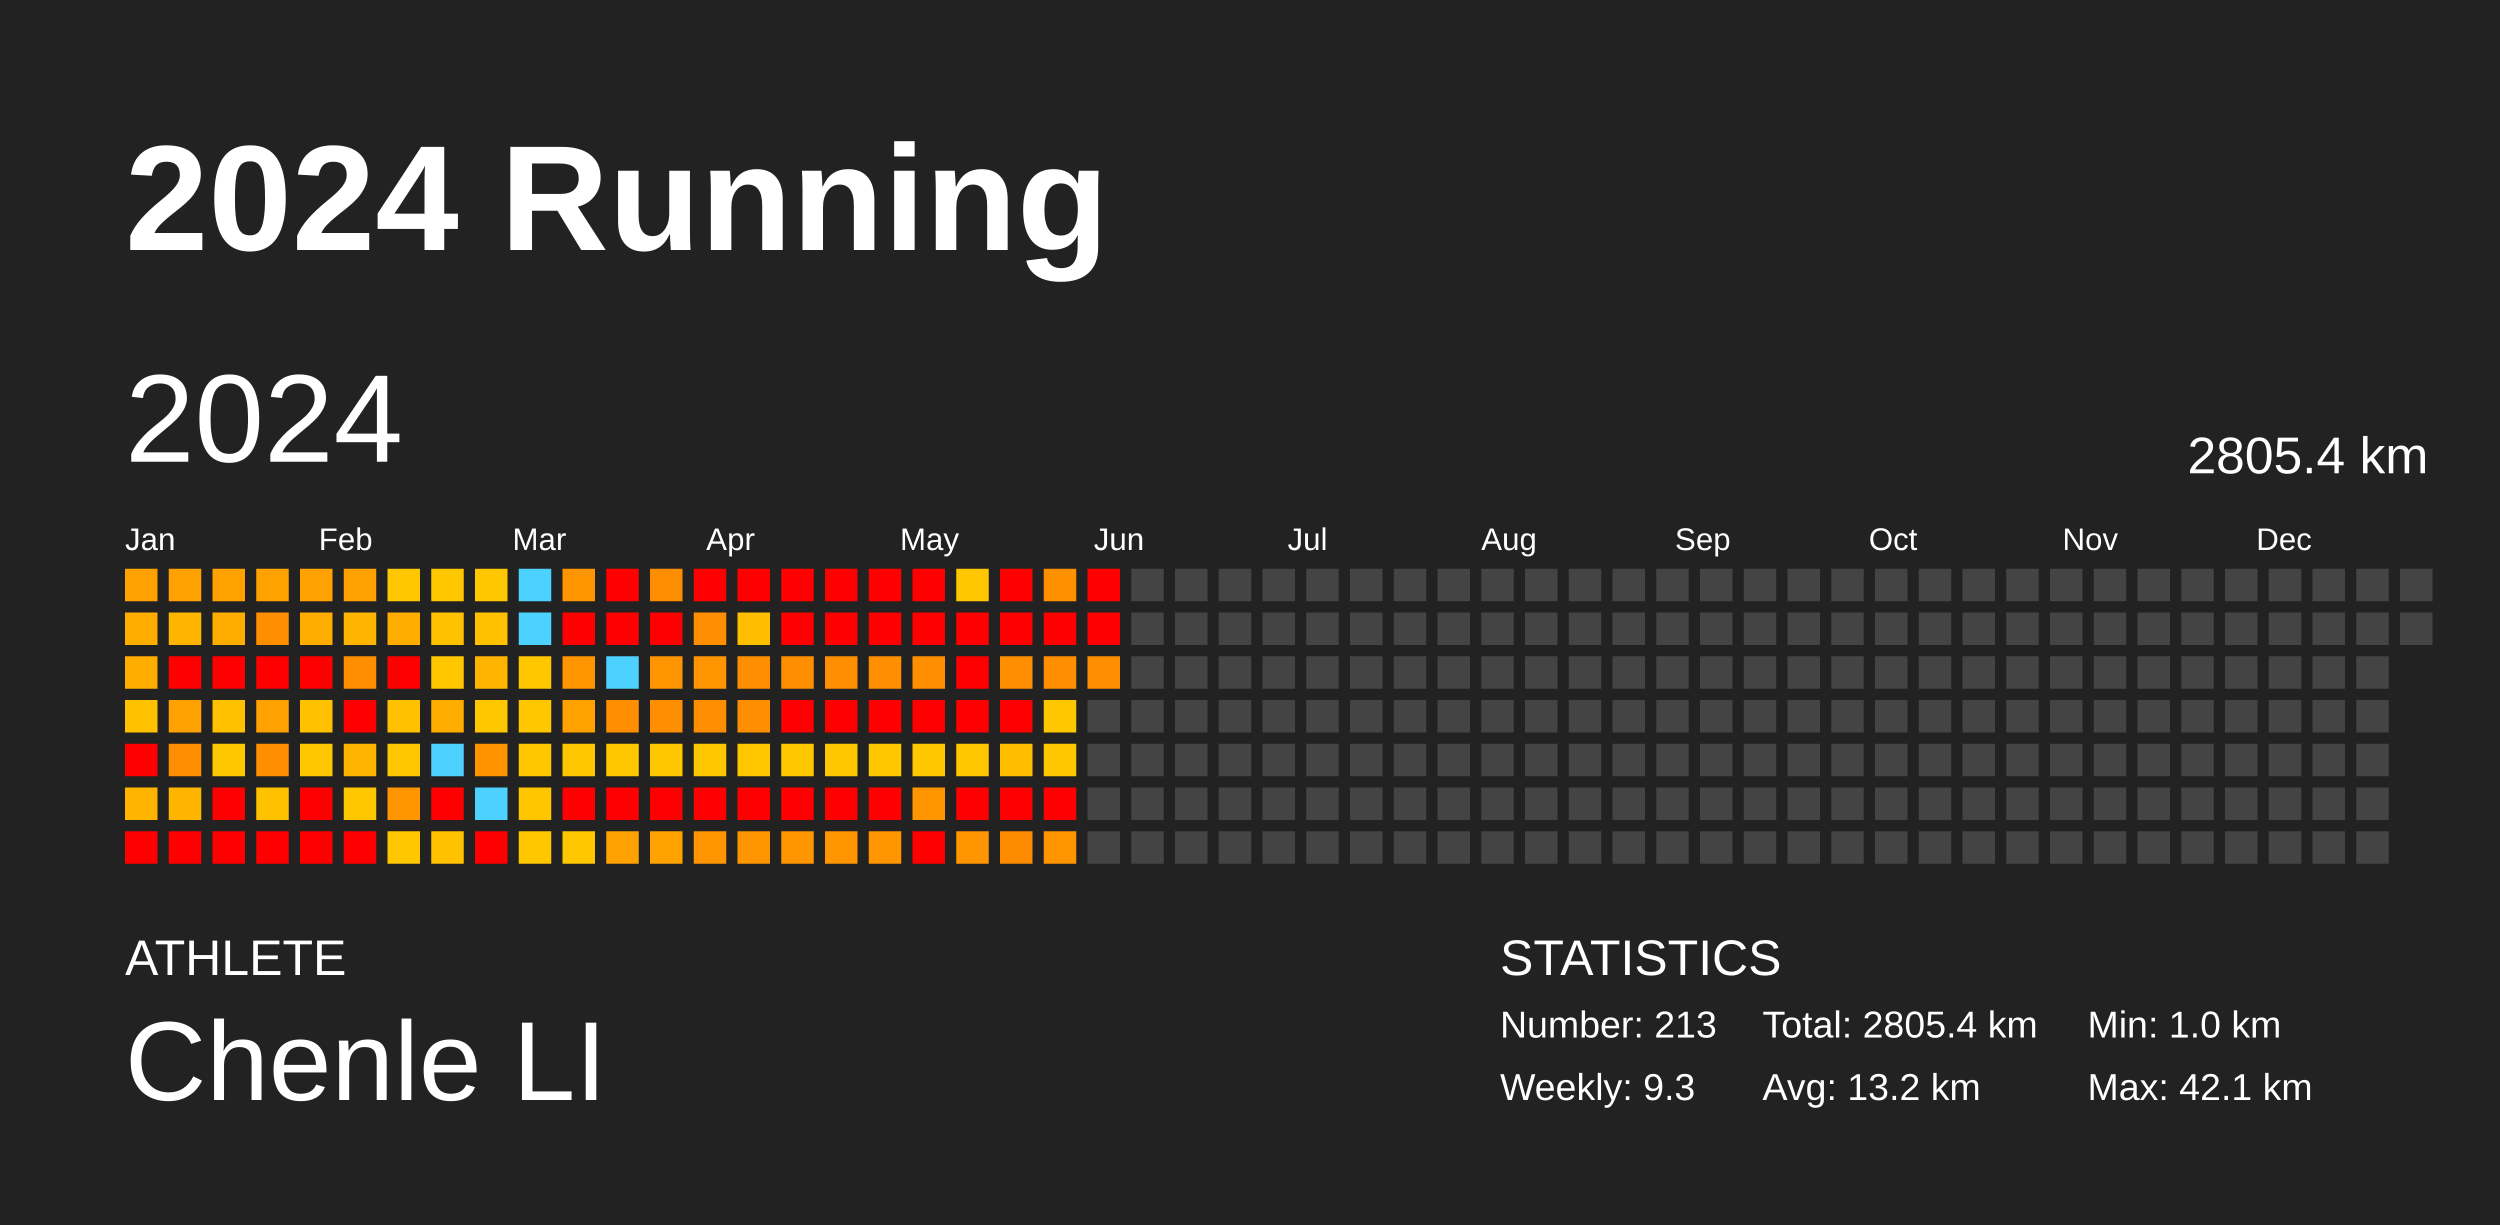
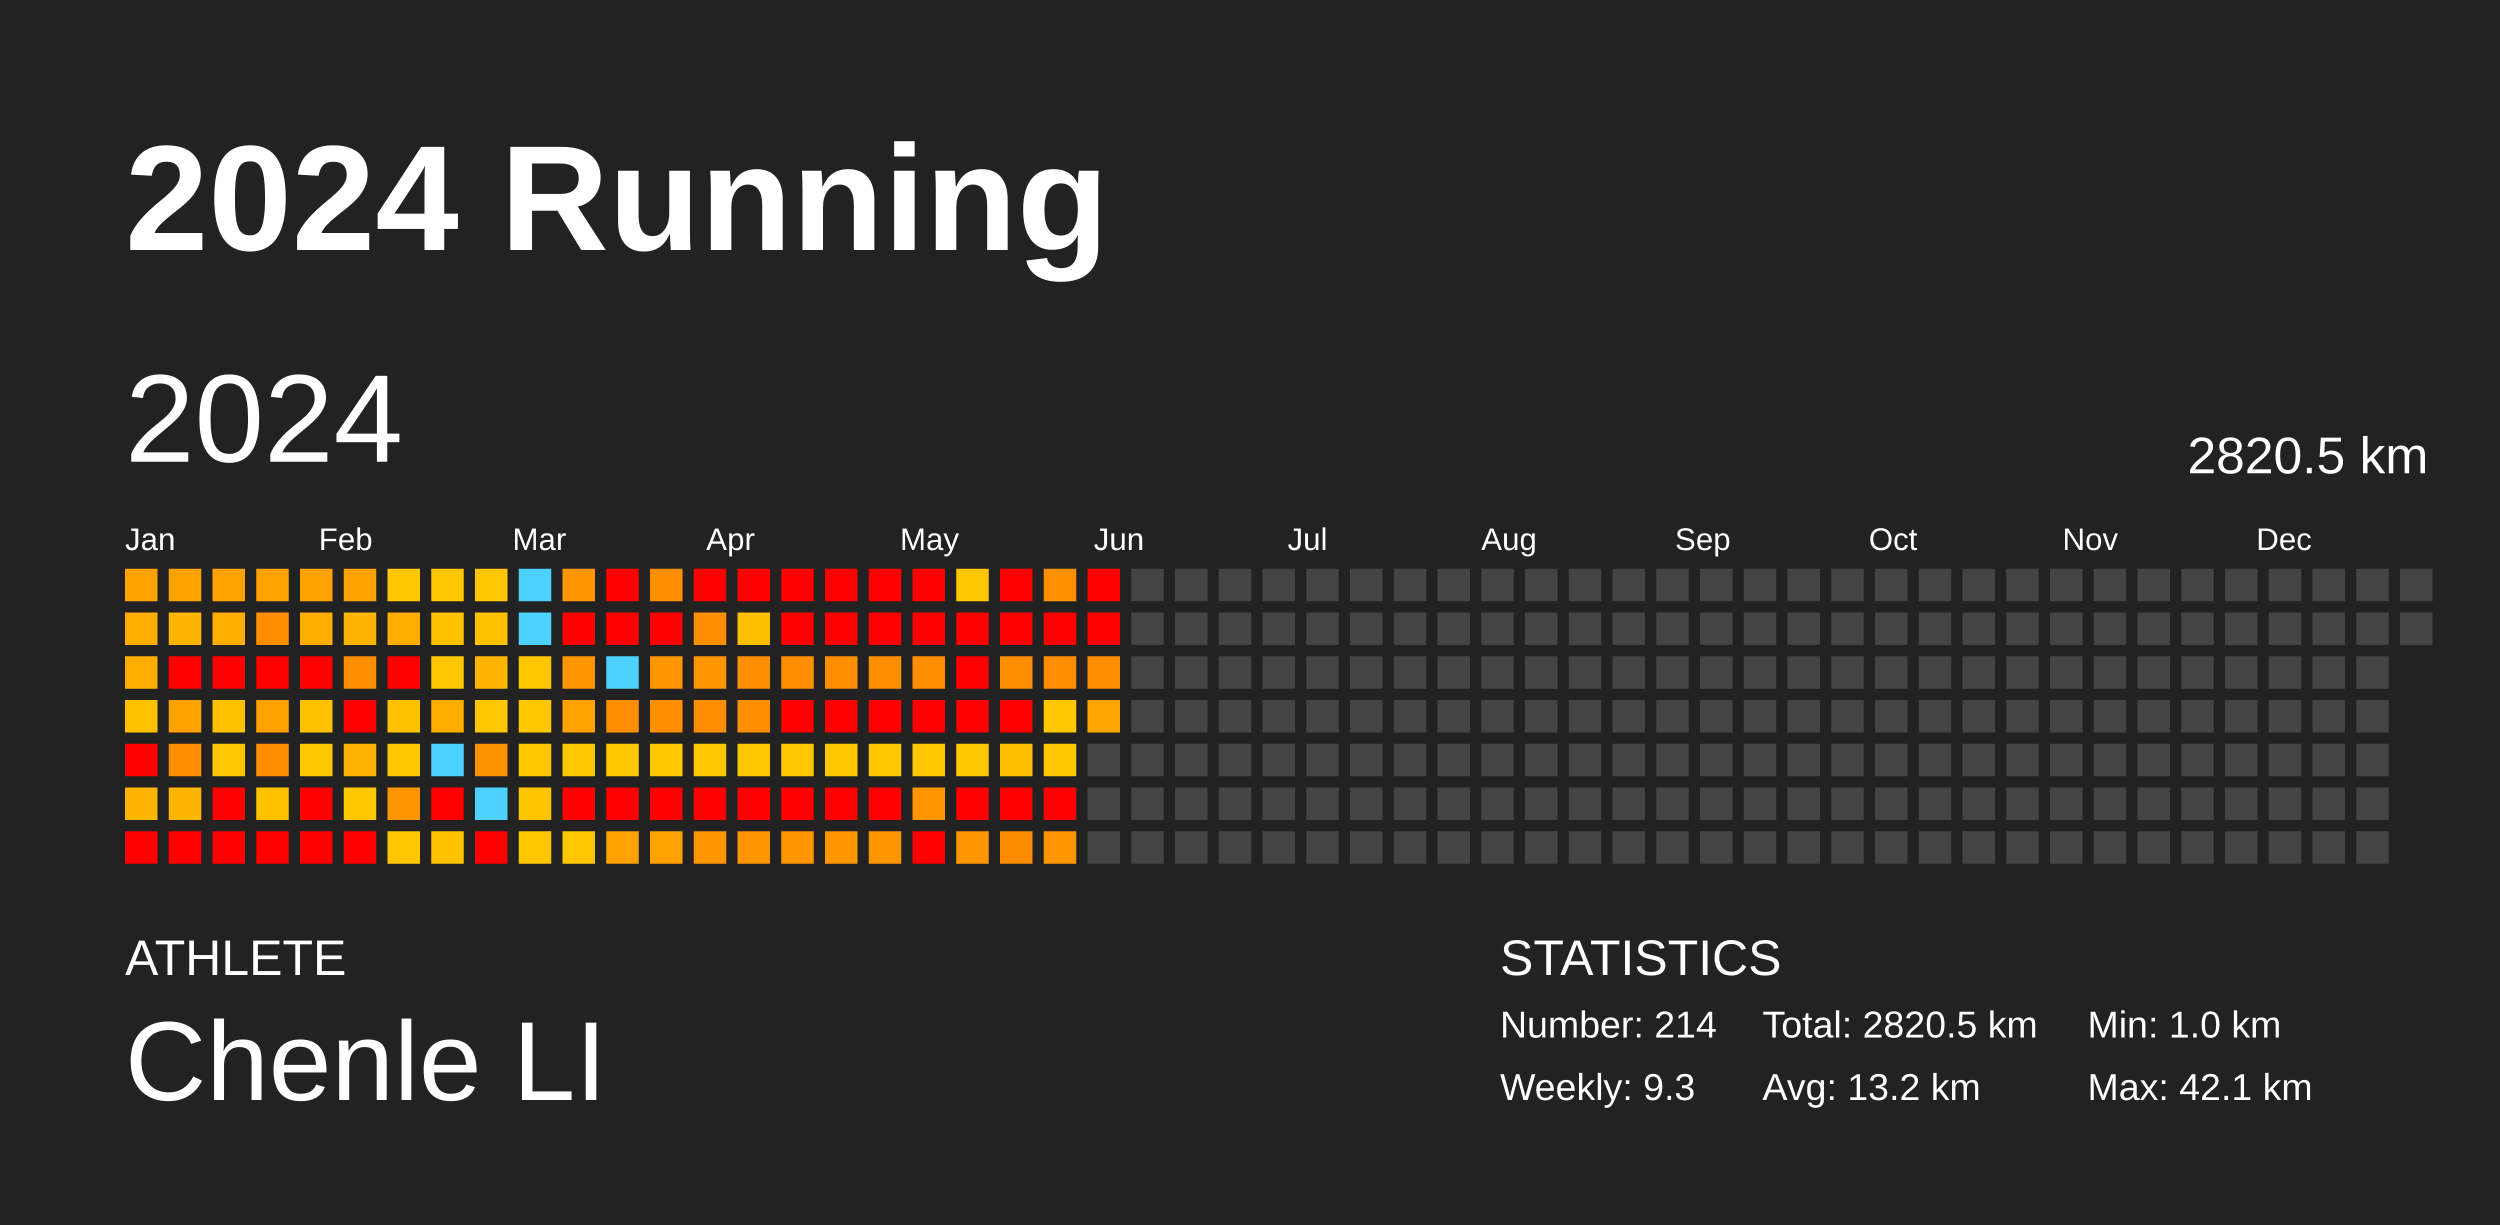
<svg xmlns="http://www.w3.org/2000/svg" baseProfile="full" height="98mm" version="1.1" viewBox="0,0,200,98" width="200mm">
  <defs />
  <rect fill="#222222" height="98" width="200" x="0" y="0" />
  <text fill="#FFFFFF" style="font-size:12px; font-family:Arial; font-weight:bold;" x="10" y="20">2024 Running</text>
  <text fill="#FFFFFF" style="font-size:4px; font-family:Arial" x="10" y="78">ATHLETE</text>
  <text fill="#FFFFFF" style="font-size:9px; font-family:Arial" x="10" y="88">Chenle LI</text>
  <text fill="#FFFFFF" style="font-size:4px; font-family:Arial" x="120" y="78">STATISTICS</text>
-   <text fill="#FFFFFF" style="font-size:3px; font-family:Arial" x="120" y="83">Number: 213</text>
+   <text fill="#FFFFFF" style="font-size:3px; font-family:Arial" x="120" y="83">Number: 214</text>
  <text fill="#FFFFFF" style="font-size:3px; font-family:Arial" x="120" y="88">Weekly: 9.3</text>
-   <text fill="#FFFFFF" style="font-size:3px; font-family:Arial" x="141" y="83">Total: 2805.4 km</text>
+   <text fill="#FFFFFF" style="font-size:3px; font-family:Arial" x="141" y="83">Total: 2820.5 km</text>
  <text fill="#FFFFFF" style="font-size:3px; font-family:Arial" x="141" y="88">Avg: 13.2 km</text>
  <text fill="#FFFFFF" style="font-size:3px; font-family:Arial" x="167" y="83">Min: 1.0 km</text>
  <text fill="#FFFFFF" style="font-size:3px; font-family:Arial" x="167" y="88">Max: 42.1 km</text>
  <text dominant-baseline="hanging" fill="#FFFFFF" style="font-size:10.0px; font-family:Arial;" x="10" y="30">2024</text>
-   <text dominant-baseline="hanging" fill="#FFFFFF" style="font-size:4.125px; font-family:Arial;" x="175" y="35">2805.4 km</text>
+   <text dominant-baseline="hanging" fill="#FFFFFF" style="font-size:4.125px; font-family:Arial;" x="175" y="35">2820.5 km</text>
  <text fill="#FFFFFF" style="font-size:2.5px; font-family:Arial" x="10.0" y="44">Jan</text>
  <text fill="#FFFFFF" style="font-size:2.5px; font-family:Arial" x="25.5" y="44">Feb</text>
  <text fill="#FFFFFF" style="font-size:2.5px; font-family:Arial" x="41.0" y="44">Mar</text>
  <text fill="#FFFFFF" style="font-size:2.5px; font-family:Arial" x="56.5" y="44">Apr</text>
  <text fill="#FFFFFF" style="font-size:2.5px; font-family:Arial" x="72.0" y="44">May</text>
  <text fill="#FFFFFF" style="font-size:2.5px; font-family:Arial" x="87.5" y="44">Jun</text>
  <text fill="#FFFFFF" style="font-size:2.5px; font-family:Arial" x="103.0" y="44">Jul</text>
  <text fill="#FFFFFF" style="font-size:2.5px; font-family:Arial" x="118.5" y="44">Aug</text>
  <text fill="#FFFFFF" style="font-size:2.5px; font-family:Arial" x="134.0" y="44">Sep</text>
  <text fill="#FFFFFF" style="font-size:2.5px; font-family:Arial" x="149.5" y="44">Oct</text>
  <text fill="#FFFFFF" style="font-size:2.5px; font-family:Arial" x="165.0" y="44">Nov</text>
  <text fill="#FFFFFF" style="font-size:2.5px; font-family:Arial" x="180.5" y="44">Dec</text>
  <rect fill="#ffa100" height="2.6" width="2.6" x="10.0" y="45.5" />
  <rect fill="#ffae00" height="2.6" width="2.6" x="10.0" y="49.0" />
  <rect fill="#ffae00" height="2.6" width="2.6" x="10.0" y="52.5" />
  <rect fill="#ffc100" height="2.6" width="2.6" x="10.0" y="56.0" />
  <rect fill="red" height="2.6" width="2.6" x="10.0" y="59.5" />
  <rect fill="#ffb400" height="2.6" width="2.6" x="10.0" y="63.0" />
  <rect fill="red" height="2.6" width="2.6" x="10.0" y="66.5" />
  <rect fill="#ffa100" height="2.6" width="2.6" x="13.5" y="45.5" />
  <rect fill="#ffb400" height="2.6" width="2.6" x="13.5" y="49.0" />
  <rect fill="red" height="2.6" width="2.6" x="13.5" y="52.5" />
  <rect fill="#ffa100" height="2.6" width="2.6" x="13.5" y="56.0" />
  <rect fill="#ff8f00" height="2.6" width="2.6" x="13.5" y="59.5" />
  <rect fill="#ffb400" height="2.6" width="2.6" x="13.5" y="63.0" />
  <rect fill="red" height="2.6" width="2.6" x="13.5" y="66.5" />
  <rect fill="#ffa200" height="2.6" width="2.6" x="17.0" y="45.5" />
  <rect fill="#ffae00" height="2.6" width="2.6" x="17.0" y="49.0" />
  <rect fill="red" height="2.6" width="2.6" x="17.0" y="52.5" />
  <rect fill="#ffc100" height="2.6" width="2.6" x="17.0" y="56.0" />
  <rect fill="#ffc700" height="2.6" width="2.6" x="17.0" y="59.5" />
  <rect fill="red" height="2.6" width="2.6" x="17.0" y="63.0" />
  <rect fill="red" height="2.6" width="2.6" x="17.0" y="66.5" />
  <rect fill="#ffa200" height="2.6" width="2.6" x="20.5" y="45.5" />
  <rect fill="#ff8f00" height="2.6" width="2.6" x="20.5" y="49.0" />
  <rect fill="red" height="2.6" width="2.6" x="20.5" y="52.5" />
  <rect fill="#ffa100" height="2.6" width="2.6" x="20.5" y="56.0" />
  <rect fill="#ff8f00" height="2.6" width="2.6" x="20.5" y="59.5" />
  <rect fill="#ffc100" height="2.6" width="2.6" x="20.5" y="63.0" />
  <rect fill="red" height="2.6" width="2.6" x="20.5" y="66.5" />
  <rect fill="#ffa100" height="2.6" width="2.6" x="24.0" y="45.5" />
  <rect fill="#ffae00" height="2.6" width="2.6" x="24.0" y="49.0" />
  <rect fill="red" height="2.6" width="2.6" x="24.0" y="52.5" />
  <rect fill="#ffc100" height="2.6" width="2.6" x="24.0" y="56.0" />
  <rect fill="#ffc700" height="2.6" width="2.6" x="24.0" y="59.5" />
  <rect fill="red" height="2.6" width="2.6" x="24.0" y="63.0" />
  <rect fill="red" height="2.6" width="2.6" x="24.0" y="66.5" />
  <rect fill="#ffa100" height="2.6" width="2.6" x="27.5" y="45.5" />
  <rect fill="#ffb400" height="2.6" width="2.6" x="27.5" y="49.0" />
  <rect fill="#ff8f00" height="2.6" width="2.6" x="27.5" y="52.5" />
  <rect fill="red" height="2.6" width="2.6" x="27.5" y="56.0" />
  <rect fill="#ffb400" height="2.6" width="2.6" x="27.5" y="59.5" />
  <rect fill="#ffc700" height="2.6" width="2.6" x="27.5" y="63.0" />
  <rect fill="red" height="2.6" width="2.6" x="27.5" y="66.5" />
  <rect fill="#ffc700" height="2.6" width="2.6" x="31.0" y="45.5" />
  <rect fill="#ffae00" height="2.6" width="2.6" x="31.0" y="49.0" />
  <rect fill="red" height="2.6" width="2.6" x="31.0" y="52.5" />
  <rect fill="#ffc100" height="2.6" width="2.6" x="31.0" y="56.0" />
  <rect fill="#ffc700" height="2.6" width="2.6" x="31.0" y="59.5" />
  <rect fill="#ff9500" height="2.6" width="2.6" x="31.0" y="63.0" />
  <rect fill="#ffc700" height="2.6" width="2.6" x="31.0" y="66.5" />
  <rect fill="#ffc700" height="2.6" width="2.6" x="34.5" y="45.5" />
  <rect fill="#ffc100" height="2.6" width="2.6" x="34.5" y="49.0" />
  <rect fill="#ffc700" height="2.6" width="2.6" x="34.5" y="52.5" />
  <rect fill="#ffae00" height="2.6" width="2.6" x="34.5" y="56.0" />
  <rect fill="#4dd2ff" height="2.6" width="2.6" x="34.5" y="59.5" />
  <rect fill="red" height="2.6" width="2.6" x="34.5" y="63.0" />
  <rect fill="#ffc100" height="2.6" width="2.6" x="34.5" y="66.5" />
  <rect fill="#ffc700" height="2.6" width="2.6" x="38.0" y="45.5" />
  <rect fill="#ffc100" height="2.6" width="2.6" x="38.0" y="49.0" />
  <rect fill="#ffb400" height="2.6" width="2.6" x="38.0" y="52.5" />
  <rect fill="#ffc700" height="2.6" width="2.6" x="38.0" y="56.0" />
  <rect fill="#ff9300" height="2.6" width="2.6" x="38.0" y="59.5" />
  <rect fill="#4dd2ff" height="2.6" width="2.6" x="38.0" y="63.0" />
  <rect fill="red" height="2.6" width="2.6" x="38.0" y="66.5" />
  <rect fill="#4dd2ff" height="2.6" width="2.6" x="41.5" y="45.5" />
  <rect fill="#4dd2ff" height="2.6" width="2.6" x="41.5" y="49.0" />
  <rect fill="#ffc700" height="2.6" width="2.6" x="41.5" y="52.5" />
  <rect fill="#ffc700" height="2.6" width="2.6" x="41.5" y="56.0" />
  <rect fill="#ffc700" height="2.6" width="2.6" x="41.5" y="59.5" />
  <rect fill="#ffc600" height="2.6" width="2.6" x="41.5" y="63.0" />
  <rect fill="#ffc700" height="2.6" width="2.6" x="41.5" y="66.5" />
  <rect fill="#ff9500" height="2.6" width="2.6" x="45.0" y="45.5" />
  <rect fill="red" height="2.6" width="2.6" x="45.0" y="49.0" />
  <rect fill="#ff9500" height="2.6" width="2.6" x="45.0" y="52.5" />
  <rect fill="#ffa200" height="2.6" width="2.6" x="45.0" y="56.0" />
  <rect fill="#ffc700" height="2.6" width="2.6" x="45.0" y="59.5" />
  <rect fill="red" height="2.6" width="2.6" x="45.0" y="63.0" />
  <rect fill="#ffc700" height="2.6" width="2.6" x="45.0" y="66.5" />
  <rect fill="red" height="2.6" width="2.6" x="48.5" y="45.5" />
  <rect fill="red" height="2.6" width="2.6" x="48.5" y="49.0" />
  <rect fill="#4dd2ff" height="2.6" width="2.6" x="48.5" y="52.5" />
  <rect fill="#ff8f00" height="2.6" width="2.6" x="48.5" y="56.0" />
  <rect fill="#ffc700" height="2.6" width="2.6" x="48.5" y="59.5" />
  <rect fill="red" height="2.6" width="2.6" x="48.5" y="63.0" />
  <rect fill="#ffa100" height="2.6" width="2.6" x="48.5" y="66.5" />
  <rect fill="#ff8d00" height="2.6" width="2.6" x="52.0" y="45.5" />
  <rect fill="red" height="2.6" width="2.6" x="52.0" y="49.0" />
  <rect fill="#ff9500" height="2.6" width="2.6" x="52.0" y="52.5" />
  <rect fill="#ff8e00" height="2.6" width="2.6" x="52.0" y="56.0" />
  <rect fill="#ffc700" height="2.6" width="2.6" x="52.0" y="59.5" />
  <rect fill="red" height="2.6" width="2.6" x="52.0" y="63.0" />
  <rect fill="#ffa200" height="2.6" width="2.6" x="52.0" y="66.5" />
  <rect fill="red" height="2.6" width="2.6" x="55.5" y="45.5" />
  <rect fill="#ff8e00" height="2.6" width="2.6" x="55.5" y="49.0" />
  <rect fill="#ff9500" height="2.6" width="2.6" x="55.5" y="52.5" />
  <rect fill="#ff8f00" height="2.6" width="2.6" x="55.5" y="56.0" />
  <rect fill="#ffc700" height="2.6" width="2.6" x="55.5" y="59.5" />
  <rect fill="red" height="2.6" width="2.6" x="55.5" y="63.0" />
  <rect fill="#ff9500" height="2.6" width="2.6" x="55.5" y="66.5" />
  <rect fill="red" height="2.6" width="2.6" x="59.0" y="45.5" />
  <rect fill="#ffbe00" height="2.6" width="2.6" x="59.0" y="49.0" />
  <rect fill="#ff8f00" height="2.6" width="2.6" x="59.0" y="52.5" />
  <rect fill="#ff8e00" height="2.6" width="2.6" x="59.0" y="56.0" />
  <rect fill="#ffc700" height="2.6" width="2.6" x="59.0" y="59.5" />
  <rect fill="red" height="2.6" width="2.6" x="59.0" y="63.0" />
  <rect fill="#ff9500" height="2.6" width="2.6" x="59.0" y="66.5" />
  <rect fill="red" height="2.6" width="2.6" x="62.5" y="45.5" />
  <rect fill="red" height="2.6" width="2.6" x="62.5" y="49.0" />
  <rect fill="#ff8f00" height="2.6" width="2.6" x="62.5" y="52.5" />
  <rect fill="red" height="2.6" width="2.6" x="62.5" y="56.0" />
  <rect fill="#ffc700" height="2.6" width="2.6" x="62.5" y="59.5" />
  <rect fill="red" height="2.6" width="2.6" x="62.5" y="63.0" />
  <rect fill="#ff9500" height="2.6" width="2.6" x="62.5" y="66.5" />
  <rect fill="red" height="2.6" width="2.6" x="66.0" y="45.5" />
  <rect fill="red" height="2.6" width="2.6" x="66.0" y="49.0" />
  <rect fill="#ff8f00" height="2.6" width="2.6" x="66.0" y="52.5" />
  <rect fill="red" height="2.6" width="2.6" x="66.0" y="56.0" />
  <rect fill="#ffc700" height="2.6" width="2.6" x="66.0" y="59.5" />
  <rect fill="red" height="2.6" width="2.6" x="66.0" y="63.0" />
  <rect fill="#ff9500" height="2.6" width="2.6" x="66.0" y="66.5" />
  <rect fill="red" height="2.6" width="2.6" x="69.5" y="45.5" />
  <rect fill="red" height="2.6" width="2.6" x="69.5" y="49.0" />
  <rect fill="#ff8f00" height="2.6" width="2.6" x="69.5" y="52.5" />
  <rect fill="red" height="2.6" width="2.6" x="69.5" y="56.0" />
  <rect fill="#ffc700" height="2.6" width="2.6" x="69.5" y="59.5" />
  <rect fill="red" height="2.6" width="2.6" x="69.5" y="63.0" />
  <rect fill="#ff9500" height="2.6" width="2.6" x="69.5" y="66.5" />
  <rect fill="red" height="2.6" width="2.6" x="73.0" y="45.5" />
  <rect fill="red" height="2.6" width="2.6" x="73.0" y="49.0" />
  <rect fill="#ff8f00" height="2.6" width="2.6" x="73.0" y="52.5" />
  <rect fill="red" height="2.6" width="2.6" x="73.0" y="56.0" />
  <rect fill="#ffc700" height="2.6" width="2.6" x="73.0" y="59.5" />
  <rect fill="#ff9500" height="2.6" width="2.6" x="73.0" y="63.0" />
  <rect fill="red" height="2.6" width="2.6" x="73.0" y="66.5" />
  <rect fill="#ffc700" height="2.6" width="2.6" x="76.5" y="45.5" />
  <rect fill="red" height="2.6" width="2.6" x="76.5" y="49.0" />
  <rect fill="red" height="2.6" width="2.6" x="76.5" y="52.5" />
  <rect fill="red" height="2.6" width="2.6" x="76.5" y="56.0" />
  <rect fill="#ffc700" height="2.6" width="2.6" x="76.5" y="59.5" />
  <rect fill="red" height="2.6" width="2.6" x="76.5" y="63.0" />
  <rect fill="#ff9500" height="2.6" width="2.6" x="76.5" y="66.5" />
  <rect fill="red" height="2.6" width="2.6" x="80.0" y="45.5" />
  <rect fill="red" height="2.6" width="2.6" x="80.0" y="49.0" />
  <rect fill="#ff8f00" height="2.6" width="2.6" x="80.0" y="52.5" />
  <rect fill="red" height="2.6" width="2.6" x="80.0" y="56.0" />
  <rect fill="#ffbf00" height="2.6" width="2.6" x="80.0" y="59.5" />
  <rect fill="red" height="2.6" width="2.6" x="80.0" y="63.0" />
  <rect fill="#ff8c00" height="2.6" width="2.6" x="80.0" y="66.5" />
  <rect fill="#ff9100" height="2.6" width="2.6" x="83.5" y="45.5" />
  <rect fill="red" height="2.6" width="2.6" x="83.5" y="49.0" />
  <rect fill="#ff8f00" height="2.6" width="2.6" x="83.5" y="52.5" />
  <rect fill="#ffc700" height="2.6" width="2.6" x="83.5" y="56.0" />
  <rect fill="#ffc700" height="2.6" width="2.6" x="83.5" y="59.5" />
  <rect fill="red" height="2.6" width="2.6" x="83.5" y="63.0" />
  <rect fill="#ff9500" height="2.6" width="2.6" x="83.5" y="66.5" />
  <rect fill="red" height="2.6" width="2.6" x="87.0" y="45.5" />
  <rect fill="red" height="2.6" width="2.6" x="87.0" y="49.0" />
  <rect fill="#ff8f00" height="2.6" width="2.6" x="87.0" y="52.5" />
-   <rect fill="#444444" height="2.6" width="2.6" x="87.0" y="56.0" />
+   <rect fill="#ffa700" height="2.6" width="2.6" x="87.0" y="56.0" />
  <rect fill="#444444" height="2.6" width="2.6" x="87.0" y="59.5" />
  <rect fill="#444444" height="2.6" width="2.6" x="87.0" y="63.0" />
  <rect fill="#444444" height="2.6" width="2.6" x="87.0" y="66.5" />
  <rect fill="#444444" height="2.6" width="2.6" x="90.5" y="45.5" />
  <rect fill="#444444" height="2.6" width="2.6" x="90.5" y="49.0" />
  <rect fill="#444444" height="2.6" width="2.6" x="90.5" y="52.5" />
  <rect fill="#444444" height="2.6" width="2.6" x="90.5" y="56.0" />
  <rect fill="#444444" height="2.6" width="2.6" x="90.5" y="59.5" />
  <rect fill="#444444" height="2.6" width="2.6" x="90.5" y="63.0" />
  <rect fill="#444444" height="2.6" width="2.6" x="90.5" y="66.5" />
  <rect fill="#444444" height="2.6" width="2.6" x="94.0" y="45.5" />
  <rect fill="#444444" height="2.6" width="2.6" x="94.0" y="49.0" />
  <rect fill="#444444" height="2.6" width="2.6" x="94.0" y="52.5" />
  <rect fill="#444444" height="2.6" width="2.6" x="94.0" y="56.0" />
  <rect fill="#444444" height="2.6" width="2.6" x="94.0" y="59.5" />
  <rect fill="#444444" height="2.6" width="2.6" x="94.0" y="63.0" />
  <rect fill="#444444" height="2.6" width="2.6" x="94.0" y="66.5" />
  <rect fill="#444444" height="2.6" width="2.6" x="97.5" y="45.5" />
  <rect fill="#444444" height="2.6" width="2.6" x="97.5" y="49.0" />
  <rect fill="#444444" height="2.6" width="2.6" x="97.5" y="52.5" />
  <rect fill="#444444" height="2.6" width="2.6" x="97.5" y="56.0" />
  <rect fill="#444444" height="2.6" width="2.6" x="97.5" y="59.5" />
  <rect fill="#444444" height="2.6" width="2.6" x="97.5" y="63.0" />
  <rect fill="#444444" height="2.6" width="2.6" x="97.5" y="66.5" />
  <rect fill="#444444" height="2.6" width="2.6" x="101.0" y="45.5" />
  <rect fill="#444444" height="2.6" width="2.6" x="101.0" y="49.0" />
  <rect fill="#444444" height="2.6" width="2.6" x="101.0" y="52.5" />
  <rect fill="#444444" height="2.6" width="2.6" x="101.0" y="56.0" />
  <rect fill="#444444" height="2.6" width="2.6" x="101.0" y="59.5" />
  <rect fill="#444444" height="2.6" width="2.6" x="101.0" y="63.0" />
  <rect fill="#444444" height="2.6" width="2.6" x="101.0" y="66.5" />
  <rect fill="#444444" height="2.6" width="2.6" x="104.5" y="45.5" />
  <rect fill="#444444" height="2.6" width="2.6" x="104.5" y="49.0" />
  <rect fill="#444444" height="2.6" width="2.6" x="104.5" y="52.5" />
  <rect fill="#444444" height="2.6" width="2.6" x="104.5" y="56.0" />
  <rect fill="#444444" height="2.6" width="2.6" x="104.5" y="59.5" />
  <rect fill="#444444" height="2.6" width="2.6" x="104.5" y="63.0" />
  <rect fill="#444444" height="2.6" width="2.6" x="104.5" y="66.5" />
  <rect fill="#444444" height="2.6" width="2.6" x="108.0" y="45.5" />
  <rect fill="#444444" height="2.6" width="2.6" x="108.0" y="49.0" />
  <rect fill="#444444" height="2.6" width="2.6" x="108.0" y="52.5" />
  <rect fill="#444444" height="2.6" width="2.6" x="108.0" y="56.0" />
  <rect fill="#444444" height="2.6" width="2.6" x="108.0" y="59.5" />
  <rect fill="#444444" height="2.6" width="2.6" x="108.0" y="63.0" />
  <rect fill="#444444" height="2.6" width="2.6" x="108.0" y="66.5" />
  <rect fill="#444444" height="2.6" width="2.6" x="111.5" y="45.5" />
  <rect fill="#444444" height="2.6" width="2.6" x="111.5" y="49.0" />
  <rect fill="#444444" height="2.6" width="2.6" x="111.5" y="52.5" />
  <rect fill="#444444" height="2.6" width="2.6" x="111.5" y="56.0" />
  <rect fill="#444444" height="2.6" width="2.6" x="111.5" y="59.5" />
  <rect fill="#444444" height="2.6" width="2.6" x="111.5" y="63.0" />
  <rect fill="#444444" height="2.6" width="2.6" x="111.5" y="66.5" />
  <rect fill="#444444" height="2.6" width="2.6" x="115.0" y="45.5" />
  <rect fill="#444444" height="2.6" width="2.6" x="115.0" y="49.0" />
  <rect fill="#444444" height="2.6" width="2.6" x="115.0" y="52.5" />
  <rect fill="#444444" height="2.6" width="2.6" x="115.0" y="56.0" />
  <rect fill="#444444" height="2.6" width="2.6" x="115.0" y="59.5" />
  <rect fill="#444444" height="2.6" width="2.6" x="115.0" y="63.0" />
  <rect fill="#444444" height="2.6" width="2.6" x="115.0" y="66.5" />
  <rect fill="#444444" height="2.6" width="2.6" x="118.5" y="45.5" />
  <rect fill="#444444" height="2.6" width="2.6" x="118.5" y="49.0" />
  <rect fill="#444444" height="2.6" width="2.6" x="118.5" y="52.5" />
  <rect fill="#444444" height="2.6" width="2.6" x="118.5" y="56.0" />
  <rect fill="#444444" height="2.6" width="2.6" x="118.5" y="59.5" />
  <rect fill="#444444" height="2.6" width="2.6" x="118.5" y="63.0" />
  <rect fill="#444444" height="2.6" width="2.6" x="118.5" y="66.5" />
  <rect fill="#444444" height="2.6" width="2.6" x="122.0" y="45.5" />
  <rect fill="#444444" height="2.6" width="2.6" x="122.0" y="49.0" />
  <rect fill="#444444" height="2.6" width="2.6" x="122.0" y="52.5" />
  <rect fill="#444444" height="2.6" width="2.6" x="122.0" y="56.0" />
  <rect fill="#444444" height="2.6" width="2.6" x="122.0" y="59.5" />
  <rect fill="#444444" height="2.6" width="2.6" x="122.0" y="63.0" />
  <rect fill="#444444" height="2.6" width="2.6" x="122.0" y="66.5" />
  <rect fill="#444444" height="2.6" width="2.6" x="125.5" y="45.5" />
  <rect fill="#444444" height="2.6" width="2.6" x="125.5" y="49.0" />
  <rect fill="#444444" height="2.6" width="2.6" x="125.5" y="52.5" />
  <rect fill="#444444" height="2.6" width="2.6" x="125.5" y="56.0" />
  <rect fill="#444444" height="2.6" width="2.6" x="125.5" y="59.5" />
  <rect fill="#444444" height="2.6" width="2.6" x="125.5" y="63.0" />
  <rect fill="#444444" height="2.6" width="2.6" x="125.5" y="66.5" />
  <rect fill="#444444" height="2.6" width="2.6" x="129.0" y="45.5" />
  <rect fill="#444444" height="2.6" width="2.6" x="129.0" y="49.0" />
  <rect fill="#444444" height="2.6" width="2.6" x="129.0" y="52.5" />
  <rect fill="#444444" height="2.6" width="2.6" x="129.0" y="56.0" />
  <rect fill="#444444" height="2.6" width="2.6" x="129.0" y="59.5" />
  <rect fill="#444444" height="2.6" width="2.6" x="129.0" y="63.0" />
  <rect fill="#444444" height="2.6" width="2.6" x="129.0" y="66.5" />
  <rect fill="#444444" height="2.6" width="2.6" x="132.5" y="45.5" />
  <rect fill="#444444" height="2.6" width="2.6" x="132.5" y="49.0" />
  <rect fill="#444444" height="2.6" width="2.6" x="132.5" y="52.5" />
  <rect fill="#444444" height="2.6" width="2.6" x="132.5" y="56.0" />
  <rect fill="#444444" height="2.6" width="2.6" x="132.5" y="59.5" />
  <rect fill="#444444" height="2.6" width="2.6" x="132.5" y="63.0" />
  <rect fill="#444444" height="2.6" width="2.6" x="132.5" y="66.5" />
  <rect fill="#444444" height="2.6" width="2.6" x="136.0" y="45.5" />
  <rect fill="#444444" height="2.6" width="2.6" x="136.0" y="49.0" />
  <rect fill="#444444" height="2.6" width="2.6" x="136.0" y="52.5" />
  <rect fill="#444444" height="2.6" width="2.6" x="136.0" y="56.0" />
  <rect fill="#444444" height="2.6" width="2.6" x="136.0" y="59.5" />
  <rect fill="#444444" height="2.6" width="2.6" x="136.0" y="63.0" />
  <rect fill="#444444" height="2.6" width="2.6" x="136.0" y="66.5" />
  <rect fill="#444444" height="2.6" width="2.6" x="139.5" y="45.5" />
  <rect fill="#444444" height="2.6" width="2.6" x="139.5" y="49.0" />
  <rect fill="#444444" height="2.6" width="2.6" x="139.5" y="52.5" />
  <rect fill="#444444" height="2.6" width="2.6" x="139.5" y="56.0" />
  <rect fill="#444444" height="2.6" width="2.6" x="139.5" y="59.5" />
  <rect fill="#444444" height="2.6" width="2.6" x="139.5" y="63.0" />
  <rect fill="#444444" height="2.6" width="2.6" x="139.5" y="66.5" />
  <rect fill="#444444" height="2.6" width="2.6" x="143.0" y="45.5" />
  <rect fill="#444444" height="2.6" width="2.6" x="143.0" y="49.0" />
  <rect fill="#444444" height="2.6" width="2.6" x="143.0" y="52.5" />
  <rect fill="#444444" height="2.6" width="2.6" x="143.0" y="56.0" />
  <rect fill="#444444" height="2.6" width="2.6" x="143.0" y="59.5" />
  <rect fill="#444444" height="2.6" width="2.6" x="143.0" y="63.0" />
  <rect fill="#444444" height="2.6" width="2.6" x="143.0" y="66.5" />
  <rect fill="#444444" height="2.6" width="2.6" x="146.5" y="45.5" />
  <rect fill="#444444" height="2.6" width="2.6" x="146.5" y="49.0" />
  <rect fill="#444444" height="2.6" width="2.6" x="146.5" y="52.5" />
  <rect fill="#444444" height="2.6" width="2.6" x="146.5" y="56.0" />
  <rect fill="#444444" height="2.6" width="2.6" x="146.5" y="59.5" />
  <rect fill="#444444" height="2.6" width="2.6" x="146.5" y="63.0" />
  <rect fill="#444444" height="2.6" width="2.6" x="146.5" y="66.5" />
  <rect fill="#444444" height="2.6" width="2.6" x="150.0" y="45.5" />
  <rect fill="#444444" height="2.6" width="2.6" x="150.0" y="49.0" />
  <rect fill="#444444" height="2.6" width="2.6" x="150.0" y="52.5" />
  <rect fill="#444444" height="2.6" width="2.6" x="150.0" y="56.0" />
  <rect fill="#444444" height="2.6" width="2.6" x="150.0" y="59.5" />
  <rect fill="#444444" height="2.6" width="2.6" x="150.0" y="63.0" />
  <rect fill="#444444" height="2.6" width="2.6" x="150.0" y="66.5" />
  <rect fill="#444444" height="2.6" width="2.6" x="153.5" y="45.5" />
  <rect fill="#444444" height="2.6" width="2.6" x="153.5" y="49.0" />
  <rect fill="#444444" height="2.6" width="2.6" x="153.5" y="52.5" />
  <rect fill="#444444" height="2.6" width="2.6" x="153.5" y="56.0" />
  <rect fill="#444444" height="2.6" width="2.6" x="153.5" y="59.5" />
  <rect fill="#444444" height="2.6" width="2.6" x="153.5" y="63.0" />
  <rect fill="#444444" height="2.6" width="2.6" x="153.5" y="66.5" />
  <rect fill="#444444" height="2.6" width="2.6" x="157.0" y="45.5" />
  <rect fill="#444444" height="2.6" width="2.6" x="157.0" y="49.0" />
  <rect fill="#444444" height="2.6" width="2.6" x="157.0" y="52.5" />
  <rect fill="#444444" height="2.6" width="2.6" x="157.0" y="56.0" />
  <rect fill="#444444" height="2.6" width="2.6" x="157.0" y="59.5" />
  <rect fill="#444444" height="2.6" width="2.6" x="157.0" y="63.0" />
  <rect fill="#444444" height="2.6" width="2.6" x="157.0" y="66.5" />
  <rect fill="#444444" height="2.6" width="2.6" x="160.5" y="45.5" />
  <rect fill="#444444" height="2.6" width="2.6" x="160.5" y="49.0" />
  <rect fill="#444444" height="2.6" width="2.6" x="160.5" y="52.5" />
  <rect fill="#444444" height="2.6" width="2.6" x="160.5" y="56.0" />
  <rect fill="#444444" height="2.6" width="2.6" x="160.5" y="59.5" />
  <rect fill="#444444" height="2.6" width="2.6" x="160.5" y="63.0" />
  <rect fill="#444444" height="2.6" width="2.6" x="160.5" y="66.5" />
  <rect fill="#444444" height="2.6" width="2.6" x="164.0" y="45.5" />
  <rect fill="#444444" height="2.6" width="2.6" x="164.0" y="49.0" />
  <rect fill="#444444" height="2.6" width="2.6" x="164.0" y="52.5" />
  <rect fill="#444444" height="2.6" width="2.6" x="164.0" y="56.0" />
  <rect fill="#444444" height="2.6" width="2.6" x="164.0" y="59.5" />
  <rect fill="#444444" height="2.6" width="2.6" x="164.0" y="63.0" />
  <rect fill="#444444" height="2.6" width="2.6" x="164.0" y="66.5" />
  <rect fill="#444444" height="2.6" width="2.6" x="167.5" y="45.5" />
  <rect fill="#444444" height="2.6" width="2.6" x="167.5" y="49.0" />
  <rect fill="#444444" height="2.6" width="2.6" x="167.5" y="52.5" />
  <rect fill="#444444" height="2.6" width="2.6" x="167.5" y="56.0" />
  <rect fill="#444444" height="2.6" width="2.6" x="167.5" y="59.5" />
  <rect fill="#444444" height="2.6" width="2.6" x="167.5" y="63.0" />
  <rect fill="#444444" height="2.6" width="2.6" x="167.5" y="66.5" />
  <rect fill="#444444" height="2.6" width="2.6" x="171.0" y="45.5" />
  <rect fill="#444444" height="2.6" width="2.6" x="171.0" y="49.0" />
  <rect fill="#444444" height="2.6" width="2.6" x="171.0" y="52.5" />
  <rect fill="#444444" height="2.6" width="2.6" x="171.0" y="56.0" />
  <rect fill="#444444" height="2.6" width="2.6" x="171.0" y="59.5" />
  <rect fill="#444444" height="2.6" width="2.6" x="171.0" y="63.0" />
  <rect fill="#444444" height="2.6" width="2.6" x="171.0" y="66.5" />
  <rect fill="#444444" height="2.6" width="2.6" x="174.5" y="45.5" />
  <rect fill="#444444" height="2.6" width="2.6" x="174.5" y="49.0" />
  <rect fill="#444444" height="2.6" width="2.6" x="174.5" y="52.5" />
  <rect fill="#444444" height="2.6" width="2.6" x="174.5" y="56.0" />
  <rect fill="#444444" height="2.6" width="2.6" x="174.5" y="59.5" />
  <rect fill="#444444" height="2.6" width="2.6" x="174.5" y="63.0" />
  <rect fill="#444444" height="2.6" width="2.6" x="174.5" y="66.5" />
  <rect fill="#444444" height="2.6" width="2.6" x="178.0" y="45.5" />
  <rect fill="#444444" height="2.6" width="2.6" x="178.0" y="49.0" />
  <rect fill="#444444" height="2.6" width="2.6" x="178.0" y="52.5" />
  <rect fill="#444444" height="2.6" width="2.6" x="178.0" y="56.0" />
  <rect fill="#444444" height="2.6" width="2.6" x="178.0" y="59.5" />
  <rect fill="#444444" height="2.6" width="2.6" x="178.0" y="63.0" />
  <rect fill="#444444" height="2.6" width="2.6" x="178.0" y="66.5" />
  <rect fill="#444444" height="2.6" width="2.6" x="181.5" y="45.5" />
  <rect fill="#444444" height="2.6" width="2.6" x="181.5" y="49.0" />
  <rect fill="#444444" height="2.6" width="2.6" x="181.5" y="52.5" />
  <rect fill="#444444" height="2.6" width="2.6" x="181.5" y="56.0" />
  <rect fill="#444444" height="2.6" width="2.6" x="181.5" y="59.5" />
  <rect fill="#444444" height="2.6" width="2.6" x="181.5" y="63.0" />
  <rect fill="#444444" height="2.6" width="2.6" x="181.5" y="66.5" />
  <rect fill="#444444" height="2.6" width="2.6" x="185.0" y="45.5" />
  <rect fill="#444444" height="2.6" width="2.6" x="185.0" y="49.0" />
  <rect fill="#444444" height="2.6" width="2.6" x="185.0" y="52.5" />
  <rect fill="#444444" height="2.6" width="2.6" x="185.0" y="56.0" />
  <rect fill="#444444" height="2.6" width="2.6" x="185.0" y="59.5" />
  <rect fill="#444444" height="2.6" width="2.6" x="185.0" y="63.0" />
  <rect fill="#444444" height="2.6" width="2.6" x="185.0" y="66.5" />
  <rect fill="#444444" height="2.6" width="2.6" x="188.5" y="45.5" />
  <rect fill="#444444" height="2.6" width="2.6" x="188.5" y="49.0" />
  <rect fill="#444444" height="2.6" width="2.6" x="188.5" y="52.5" />
  <rect fill="#444444" height="2.6" width="2.6" x="188.5" y="56.0" />
  <rect fill="#444444" height="2.6" width="2.6" x="188.5" y="59.5" />
  <rect fill="#444444" height="2.6" width="2.6" x="188.5" y="63.0" />
  <rect fill="#444444" height="2.6" width="2.6" x="188.5" y="66.5" />
  <rect fill="#444444" height="2.6" width="2.6" x="192.0" y="45.5" />
  <rect fill="#444444" height="2.6" width="2.6" x="192.0" y="49.0" />
</svg>
